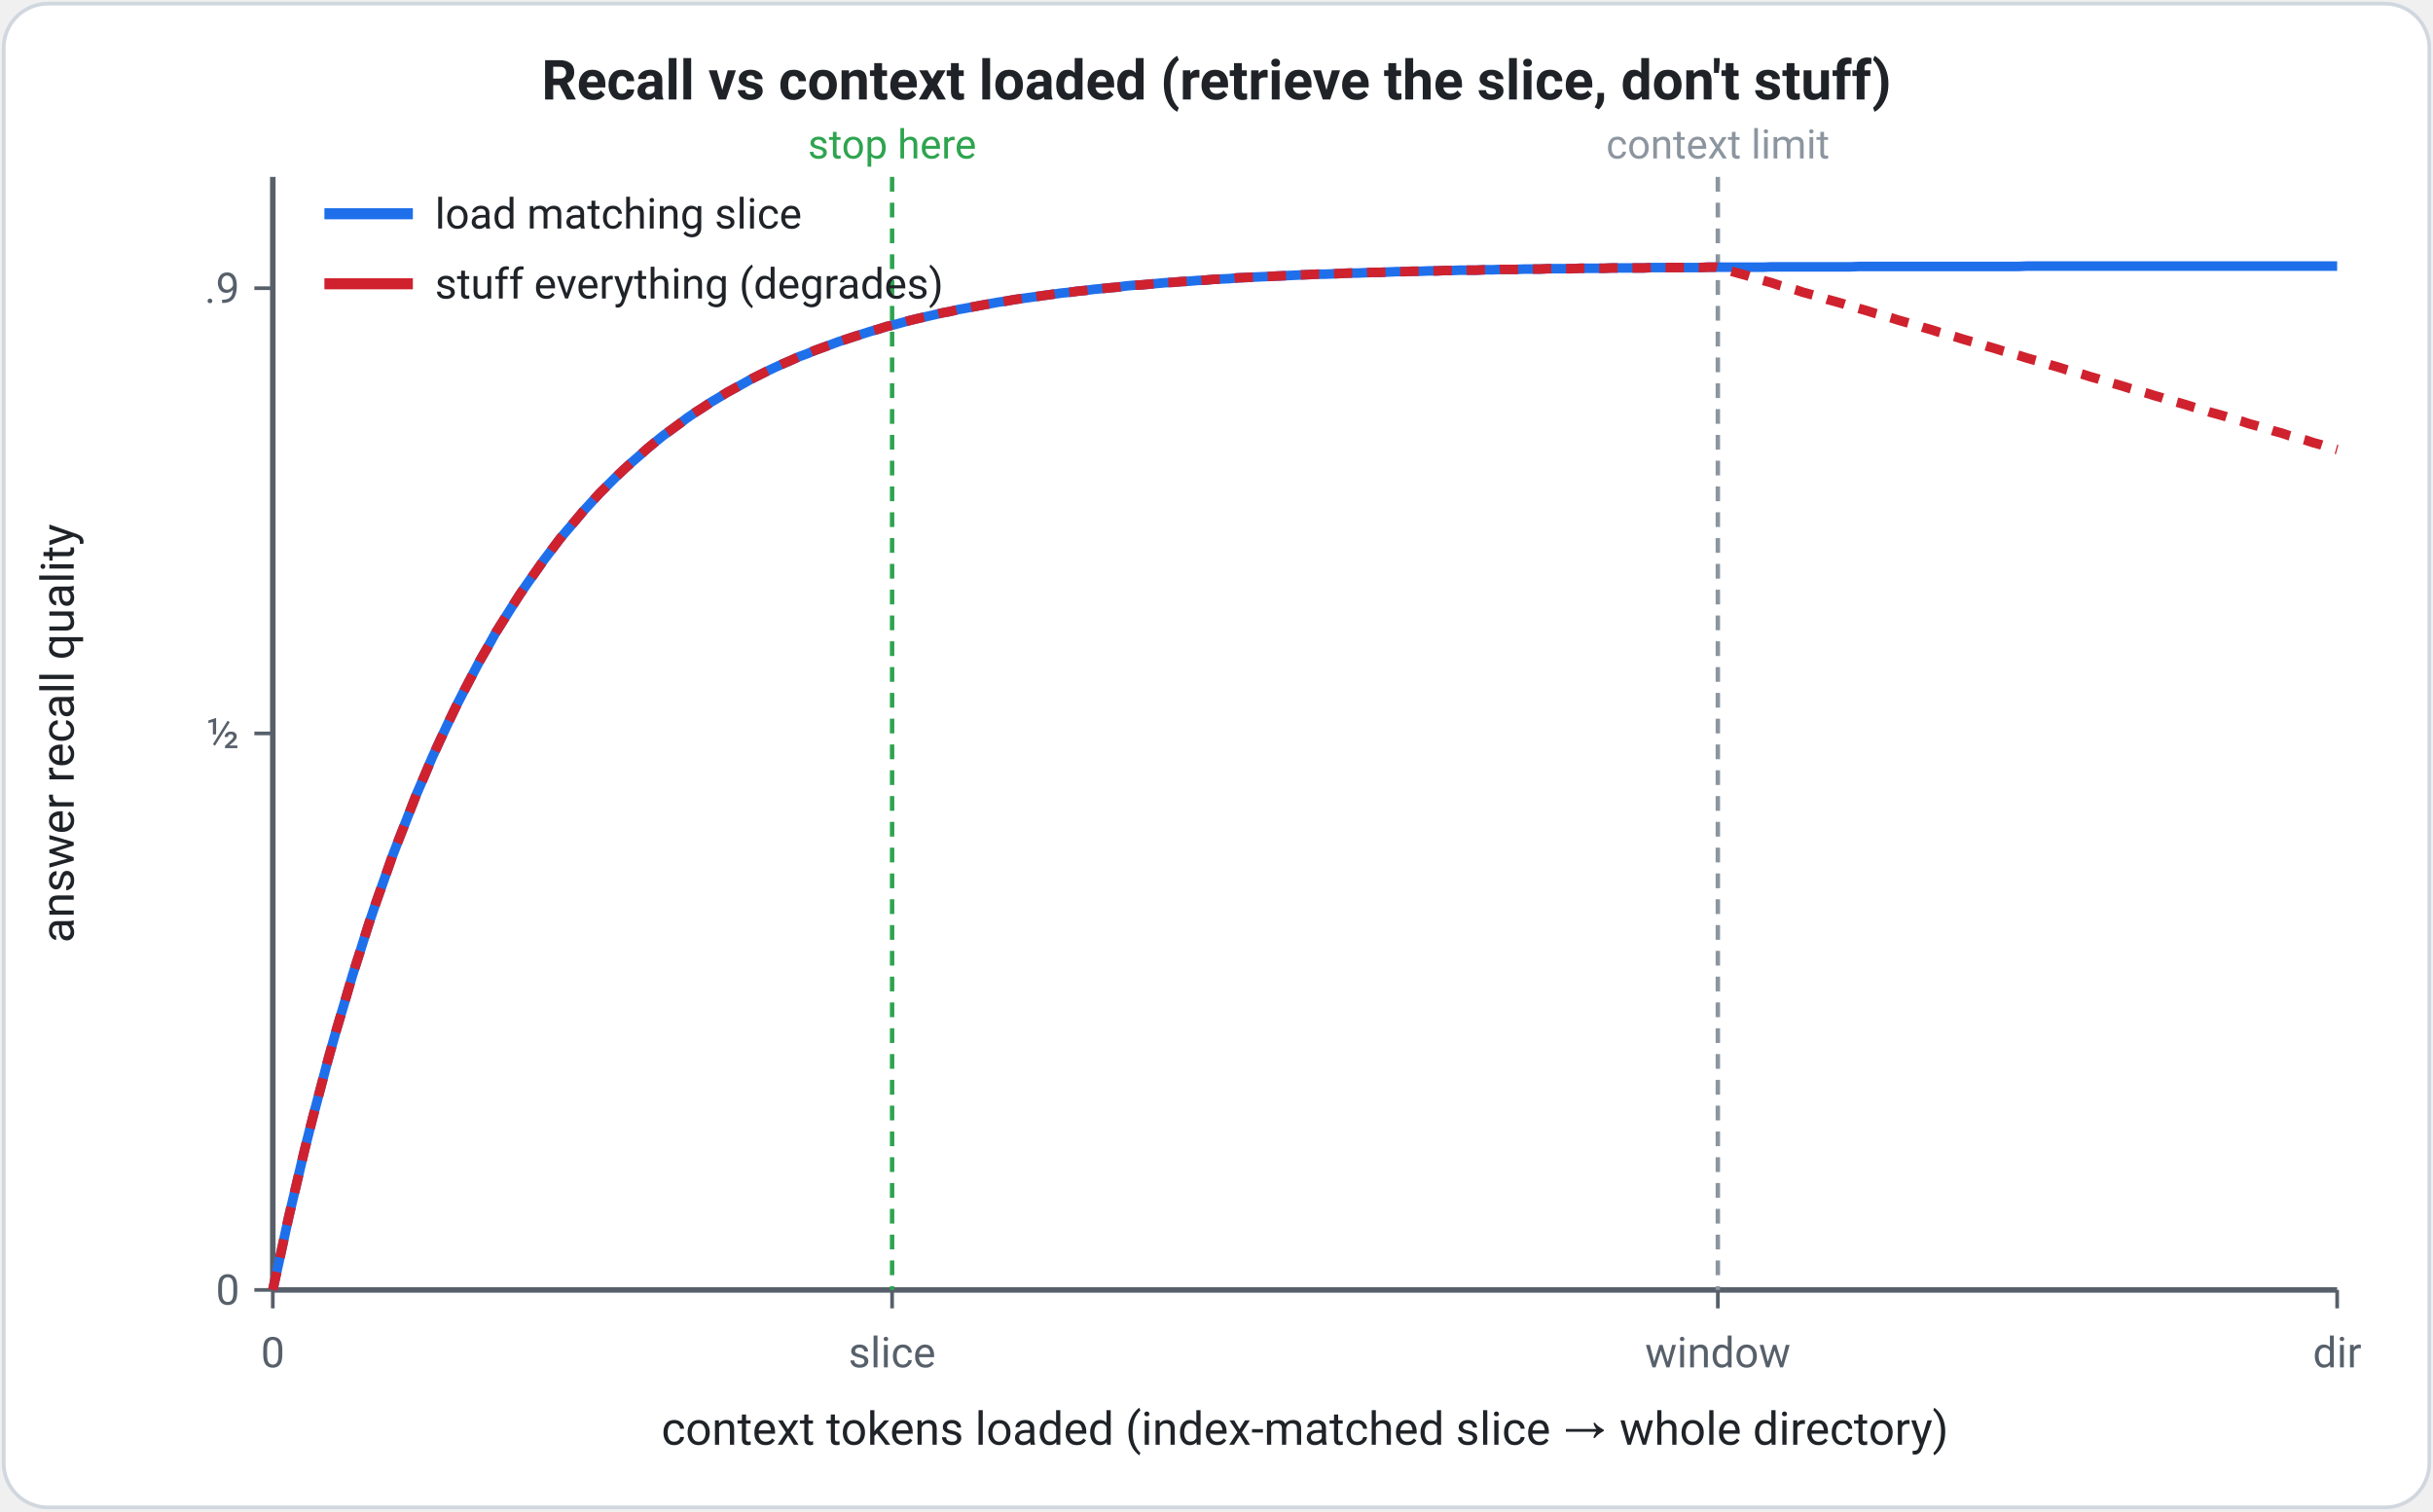
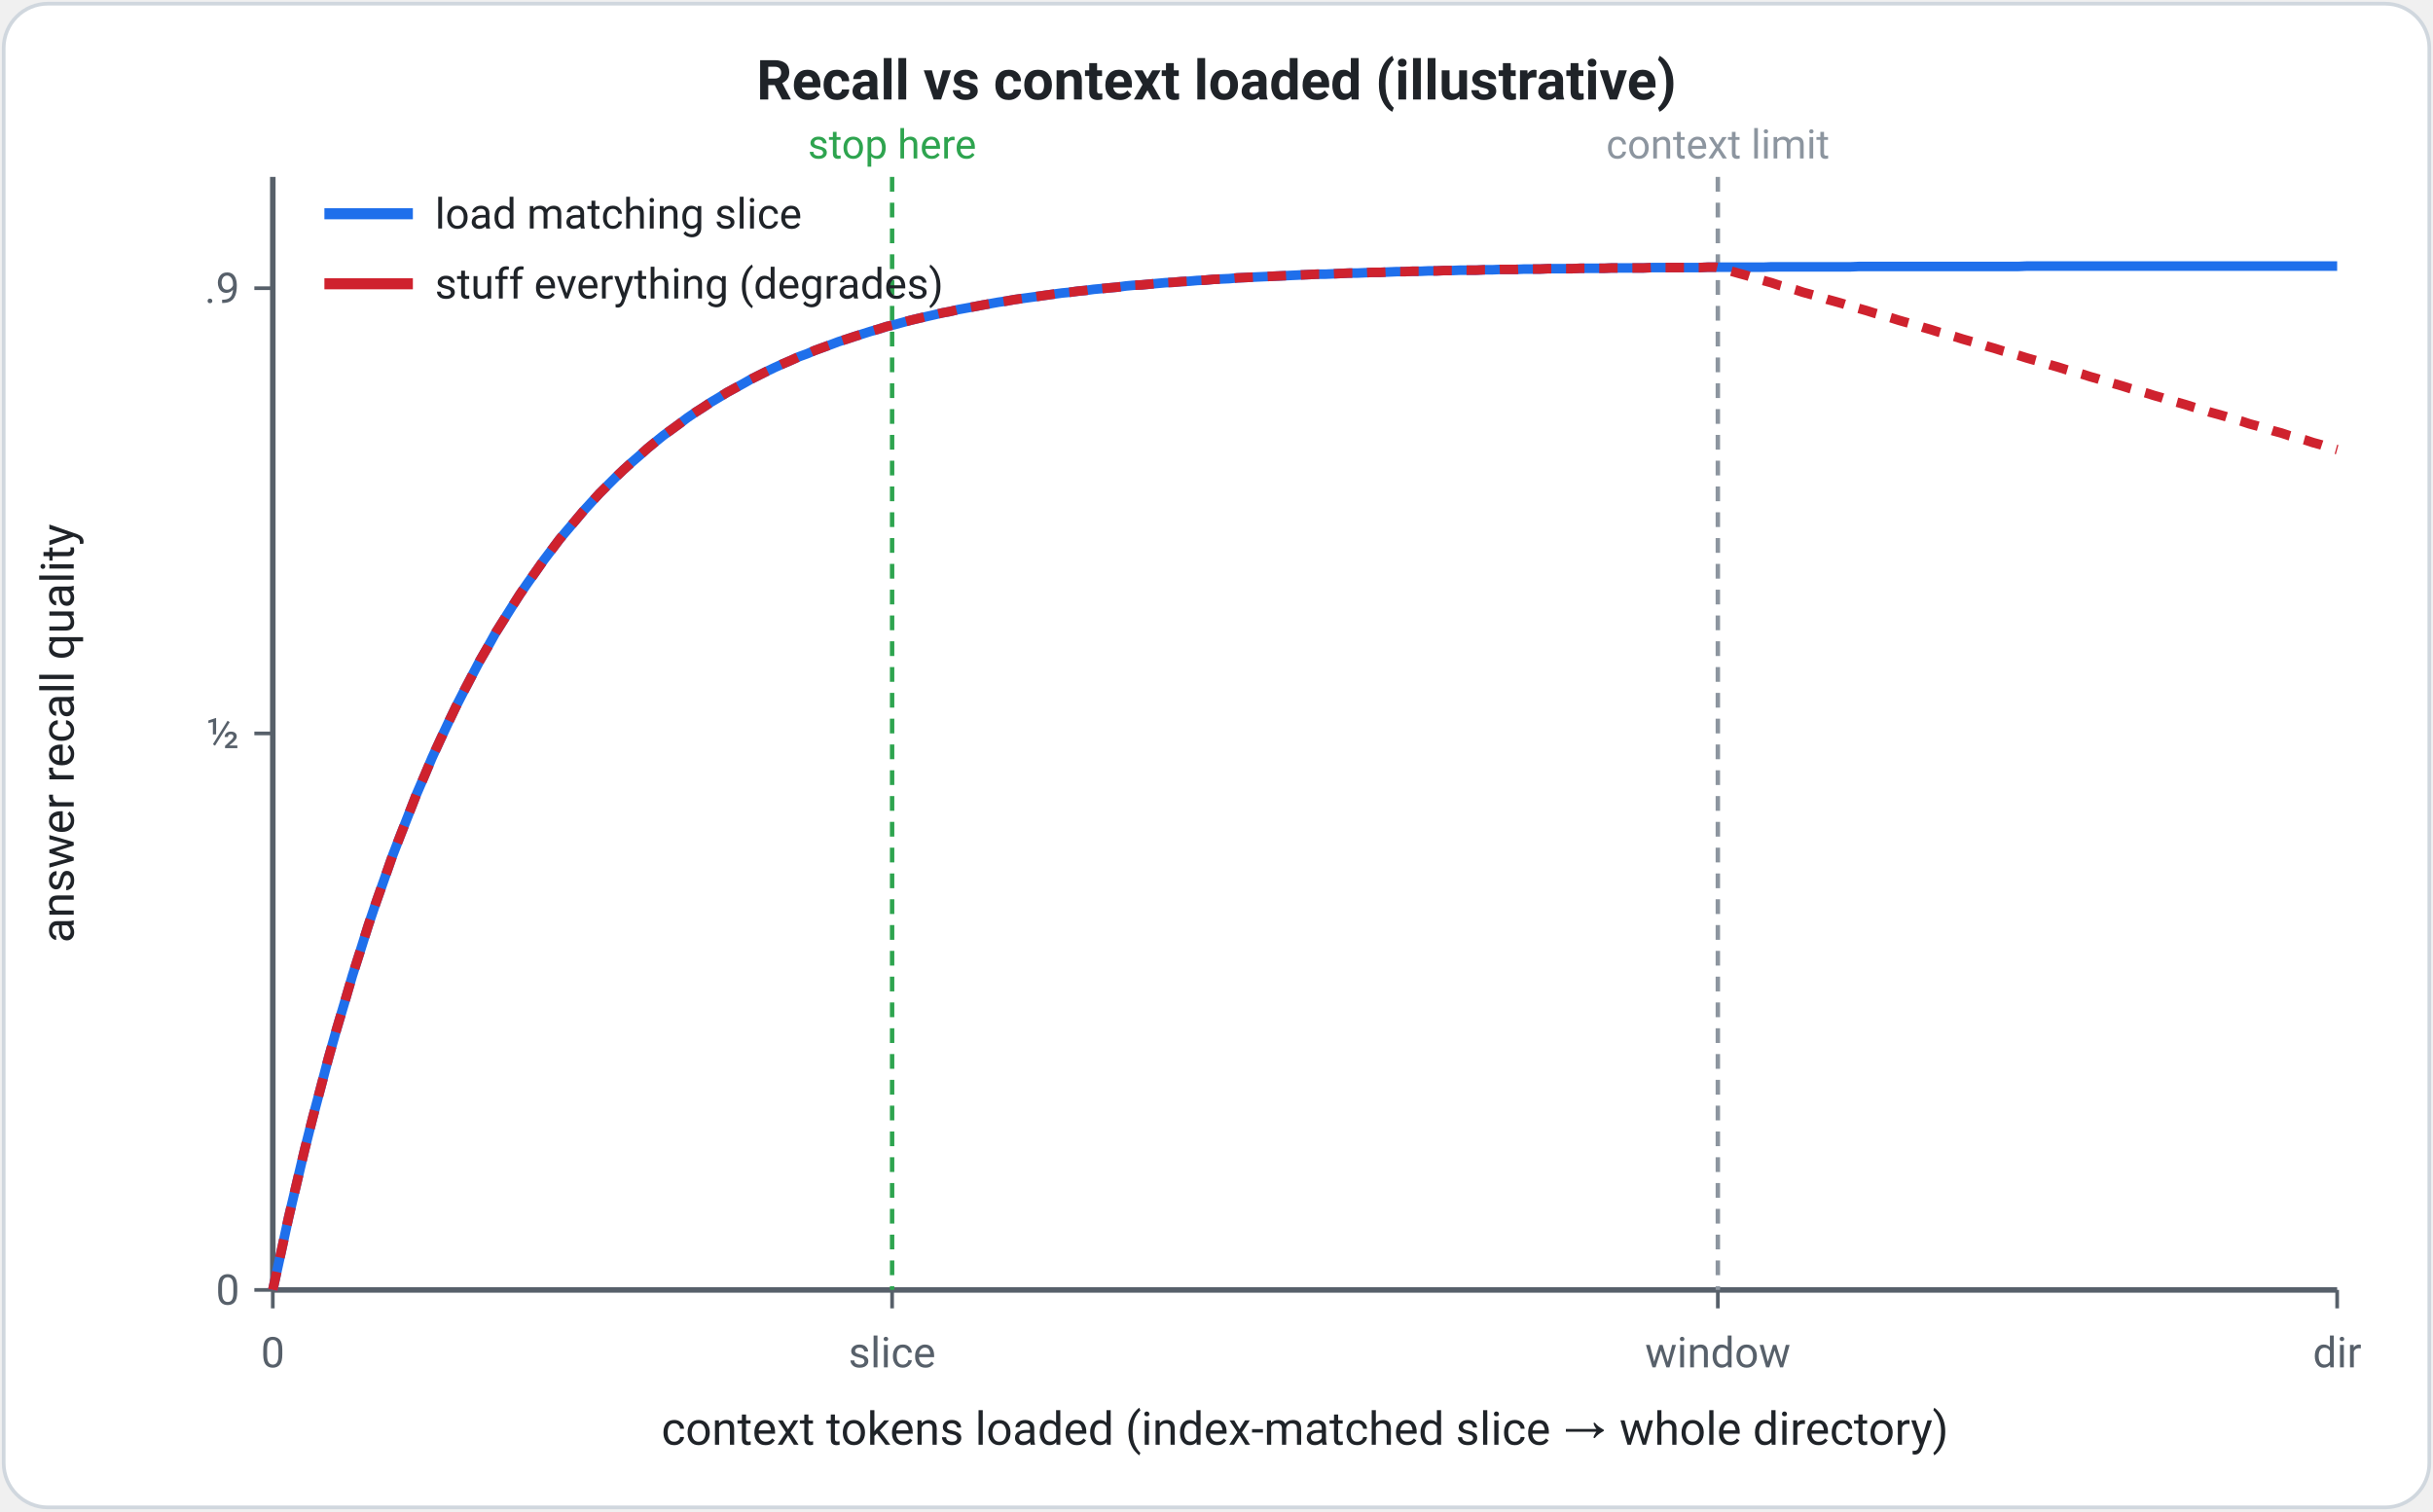
<svg xmlns="http://www.w3.org/2000/svg" viewBox="0 0 660 410" width="660" height="410" font-family="-apple-system,BlinkMacSystemFont,Segoe UI,Roboto,Helvetica,Arial,sans-serif">
  <rect x="1" y="1" width="658" height="408" rx="12" fill="#ffffff" stroke="#d0d7de" />
-   <text x="330.0" y="27" text-anchor="middle" font-size="15" font-weight="700" fill="#1f2328">Recall vs context loaded  (retrieve the slice, don't stuff)</text>
+   <text x="330.0" y="27" text-anchor="middle" font-size="15" font-weight="700" fill="#1f2328">Recall vs context loaded  (illustrative)</text>
  <line x1="74" y1="48" x2="74" y2="350" stroke="#57606a" stroke-width="1.5" />
  <line x1="74" y1="350" x2="634" y2="350" stroke="#57606a" stroke-width="1.5" />
  <line x1="74.0" y1="350" x2="74.0" y2="355" stroke="#57606a" />
  <text x="74.0" y="371" text-anchor="middle" font-size="11.5" fill="#57606a">0</text>
  <line x1="242.0" y1="350" x2="242.0" y2="355" stroke="#57606a" />
  <text x="242.0" y="371" text-anchor="middle" font-size="11.5" fill="#57606a">slice</text>
  <line x1="466.0" y1="350" x2="466.0" y2="355" stroke="#57606a" />
  <text x="466.0" y="371" text-anchor="middle" font-size="11.5" fill="#57606a">window</text>
  <line x1="634.0" y1="350" x2="634.0" y2="355" stroke="#57606a" />
  <text x="634.0" y="371" text-anchor="middle" font-size="11.5" fill="#57606a">dir</text>
  <line x1="69" y1="350.0" x2="74" y2="350.0" stroke="#57606a" />
  <text x="65" y="354.0" text-anchor="end" font-size="11.5" fill="#57606a">0</text>
  <line x1="69" y1="199.0" x2="74" y2="199.0" stroke="#57606a" />
  <text x="65" y="203.0" text-anchor="end" font-size="11.5" fill="#57606a">½</text>
  <line x1="69" y1="78.2" x2="74" y2="78.2" stroke="#57606a" />
  <text x="65" y="82.2" text-anchor="end" font-size="11.5" fill="#57606a">.9</text>
  <line x1="242.0" y1="48" x2="242.0" y2="350" stroke="#2ea44f" stroke-width="1.2" stroke-dasharray="4 3" />
  <text x="242.0" y="43" text-anchor="middle" font-size="11" fill="#2ea44f">stop here</text>
  <line x1="466.0" y1="48" x2="466.0" y2="350" stroke="#8c959f" stroke-width="1.2" stroke-dasharray="4 3" />
  <text x="466.0" y="43" text-anchor="middle" font-size="11" fill="#8c959f">context limit</text>
  <polyline points="74.0,350.0 76.2,340.0 78.3,330.3 80.5,321.0 82.6,312.1 84.8,303.4 87.0,295.1 89.1,287.1 91.3,279.3 93.5,271.9 95.6,264.7 97.8,257.8 99.9,251.1 102.1,244.6 104.3,238.4 106.4,232.4 108.6,226.7 110.8,221.1 112.9,215.7 115.1,210.6 117.2,205.6 119.4,200.8 121.6,196.1 123.7,191.7 125.9,187.4 128.1,183.2 130.2,179.2 132.4,175.4 134.5,171.6 136.7,168.1 138.9,164.6 141.0,161.3 143.2,158.1 145.4,155.0 147.5,152.0 149.7,149.1 151.8,146.3 154.0,143.7 156.2,141.1 158.3,138.6 160.5,136.2 162.6,133.9 164.8,131.7 167.0,129.5 169.1,127.5 171.3,125.5 173.5,123.6 175.6,121.7 177.8,119.9 179.9,118.2 182.1,116.6 184.3,115.0 186.4,113.4 188.6,111.9 190.8,110.5 192.9,109.1 195.1,107.8 197.2,106.5 199.4,105.3 201.6,104.1 203.7,102.9 205.9,101.8 208.1,100.7 210.2,99.7 212.4,98.7 214.5,97.8 216.7,96.8 218.9,96.0 221.0,95.1 223.2,94.3 225.4,93.5 227.5,92.7 229.7,92.0 231.8,91.3 234.0,90.6 236.2,89.9 238.3,89.3 240.5,88.6 242.6,88.1 244.8,87.5 247.0,86.9 249.1,86.4 251.3,85.9 253.5,85.4 255.6,84.9 257.8,84.5 259.9,84.0 262.1,83.6 264.3,83.2 266.4,82.8 268.6,82.4 270.8,82.0 272.9,81.7 275.1,81.3 277.2,81.0 279.4,80.7 281.6,80.4 283.7,80.1 285.9,79.8 288.1,79.5 290.2,79.3 292.4,79.0 294.5,78.8 296.7,78.5 298.9,78.3 301.0,78.1 303.2,77.9 305.4,77.6 307.5,77.4 309.7,77.3 311.8,77.1 314.0,76.9 316.2,76.7 318.3,76.6 320.5,76.4 322.6,76.3 324.8,76.1 327.0,76.0 329.1,75.8 331.3,75.7 333.5,75.6 335.6,75.4 337.8,75.3 339.9,75.2 342.1,75.1 344.3,75.0 346.4,74.9 348.6,74.8 350.8,74.7 352.9,74.6 355.1,74.5 357.2,74.4 359.4,74.4 361.6,74.3 363.7,74.2 365.9,74.1 368.1,74.1 370.2,74.0 372.4,73.9 374.5,73.9 376.7,73.8 378.9,73.7 381.0,73.7 383.2,73.6 385.4,73.6 387.5,73.5 389.7,73.5 391.8,73.4 394.0,73.4 396.2,73.3 398.3,73.3 400.5,73.3 402.6,73.2 404.8,73.2 407.0,73.1 409.1,73.1 411.3,73.1 413.5,73.0 415.6,73.0 417.8,73.0 419.9,72.9 422.1,72.9 424.3,72.9 426.4,72.9 428.6,72.8 430.8,72.8 432.9,72.8 435.1,72.8 437.2,72.7 439.4,72.7 441.6,72.7 443.7,72.7 445.9,72.7 448.1,72.6 450.2,72.6 452.4,72.6 454.5,72.6 456.7,72.6 458.9,72.6 461.0,72.6 463.2,72.5 465.4,72.5 467.5,72.5 469.7,72.5 471.8,72.5 474.0,72.5 476.2,72.5 478.3,72.5 480.5,72.4 482.6,72.4 484.8,72.4 487.0,72.4 489.1,72.4 491.3,72.4 493.5,72.4 495.6,72.4 497.8,72.4 499.9,72.4 502.1,72.4 504.3,72.3 506.4,72.3 508.6,72.3 510.8,72.3 512.9,72.3 515.1,72.3 517.2,72.3 519.4,72.3 521.6,72.3 523.7,72.3 525.9,72.3 528.1,72.3 530.2,72.3 532.4,72.3 534.5,72.3 536.7,72.3 538.9,72.3 541.0,72.3 543.2,72.3 545.4,72.3 547.5,72.3 549.7,72.2 551.8,72.2 554.0,72.2 556.2,72.2 558.3,72.2 560.5,72.2 562.6,72.2 564.8,72.2 567.0,72.2 569.1,72.2 571.3,72.2 573.5,72.2 575.6,72.2 577.8,72.2 579.9,72.2 582.1,72.2 584.3,72.2 586.4,72.2 588.6,72.2 590.8,72.2 592.9,72.2 595.1,72.2 597.2,72.2 599.4,72.2 601.6,72.2 603.7,72.2 605.9,72.2 608.1,72.2 610.2,72.2 612.4,72.2 614.5,72.2 616.7,72.2 618.9,72.2 621.0,72.2 623.2,72.2 625.4,72.2 627.5,72.2 629.7,72.2 631.8,72.2 634.0,72.2" fill="none" stroke="#1f6feb" stroke-width="2.6" />
  <polyline points="74.0,350.0 76.2,340.0 78.3,330.3 80.5,321.0 82.6,312.1 84.8,303.4 87.0,295.1 89.1,287.1 91.3,279.3 93.5,271.9 95.6,264.7 97.8,257.8 99.9,251.1 102.1,244.6 104.3,238.4 106.4,232.4 108.6,226.7 110.8,221.1 112.9,215.7 115.1,210.6 117.2,205.6 119.4,200.8 121.6,196.1 123.7,191.7 125.9,187.4 128.1,183.2 130.2,179.2 132.4,175.4 134.5,171.6 136.7,168.1 138.9,164.6 141.0,161.3 143.2,158.1 145.4,155.0 147.5,152.0 149.7,149.1 151.8,146.3 154.0,143.7 156.2,141.1 158.3,138.6 160.5,136.2 162.6,133.9 164.8,131.7 167.0,129.5 169.1,127.5 171.3,125.5 173.5,123.6 175.6,121.7 177.8,119.9 179.9,118.2 182.1,116.6 184.3,115.0 186.4,113.4 188.6,111.9 190.8,110.5 192.9,109.1 195.1,107.8 197.2,106.5 199.4,105.3 201.6,104.1 203.7,102.9 205.9,101.8 208.1,100.7 210.2,99.7 212.4,98.7 214.5,97.8 216.7,96.8 218.9,96.0 221.0,95.1 223.2,94.3 225.4,93.5 227.5,92.7 229.7,92.0 231.8,91.3 234.0,90.6 236.2,89.9 238.3,89.3 240.5,88.6 242.6,88.1 244.8,87.5 247.0,86.9 249.1,86.4 251.3,85.9 253.5,85.4 255.6,84.9 257.8,84.5 259.9,84.0 262.1,83.6 264.3,83.2 266.4,82.8 268.6,82.4 270.8,82.0 272.9,81.7 275.1,81.3 277.2,81.0 279.4,80.7 281.6,80.4 283.7,80.1 285.9,79.8 288.1,79.5 290.2,79.3 292.4,79.0 294.5,78.8 296.7,78.5 298.9,78.3 301.0,78.1 303.2,77.9 305.4,77.6 307.5,77.4 309.7,77.3 311.8,77.1 314.0,76.9 316.2,76.7 318.3,76.6 320.5,76.4 322.6,76.3 324.8,76.1 327.0,76.0 329.1,75.8 331.3,75.7 333.5,75.6 335.6,75.4 337.8,75.3 339.9,75.2 342.1,75.1 344.3,75.0 346.4,74.9 348.6,74.8 350.8,74.7 352.9,74.6 355.1,74.5 357.2,74.4 359.4,74.4 361.6,74.3 363.7,74.2 365.9,74.1 368.1,74.1 370.2,74.0 372.4,73.9 374.5,73.9 376.7,73.8 378.9,73.7 381.0,73.7 383.2,73.6 385.4,73.6 387.5,73.5 389.7,73.5 391.8,73.4 394.0,73.4 396.2,73.3 398.3,73.3 400.5,73.3 402.6,73.2 404.8,73.2 407.0,73.1 409.1,73.1 411.3,73.1 413.5,73.0 415.6,73.0 417.8,73.0 419.9,72.9 422.1,72.9 424.3,72.9 426.4,72.9 428.6,72.8 430.8,72.8 432.9,72.8 435.1,72.8 437.2,72.7 439.4,72.7 441.6,72.7 443.7,72.7 445.9,72.7 448.1,72.6 450.2,72.6 452.4,72.6 454.5,72.6 456.7,72.6 458.9,72.6 461.0,72.6 463.2,72.5 465.4,72.5 467.5,73.0 469.7,73.6 471.8,74.2 474.0,74.8 476.2,75.5 478.3,76.1 480.5,76.7 482.6,77.4 484.8,78.0 487.0,78.6 489.1,79.3 491.3,79.9 493.5,80.5 495.6,81.2 497.8,81.8 499.9,82.4 502.1,83.1 504.3,83.7 506.4,84.3 508.6,85.0 510.8,85.6 512.9,86.2 515.1,86.9 517.2,87.5 519.4,88.1 521.6,88.8 523.7,89.4 525.9,90.1 528.1,90.7 530.2,91.3 532.4,92.0 534.5,92.6 536.7,93.2 538.9,93.9 541.0,94.5 543.2,95.2 545.4,95.8 547.5,96.4 549.7,97.1 551.8,97.7 554.0,98.3 556.2,99.0 558.3,99.6 560.5,100.3 562.6,100.9 564.8,101.5 567.0,102.2 569.1,102.8 571.3,103.5 573.5,104.1 575.6,104.7 577.8,105.4 579.9,106.0 582.1,106.6 584.3,107.3 586.4,107.9 588.6,108.6 590.8,109.2 592.9,109.8 595.1,110.5 597.2,111.1 599.4,111.8 601.6,112.4 603.7,113.0 605.9,113.7 608.1,114.3 610.2,115.0 612.4,115.6 614.5,116.2 616.7,116.9 618.9,117.5 621.0,118.2 623.2,118.8 625.4,119.4 627.5,120.1 629.7,120.7 631.8,121.4 634.0,122.0" fill="none" stroke="#cf222e" stroke-width="2.6" stroke-dasharray="5 4" />
  <line x1="88" y1="58" x2="112" y2="58" stroke="#1f6feb" stroke-width="3" />
  <text x="118" y="62" font-size="11.5" fill="#1f2328">load matching slice</text>
  <line x1="88" y1="77" x2="112" y2="77" stroke="#cf222e" stroke-width="3" />
  <text x="118" y="81" font-size="11.5" fill="#1f2328">stuff everything (degrades)</text>
  <text x="354.0" y="392" text-anchor="middle" font-size="12.5" fill="#1f2328">context tokens loaded   (index-matched slice → whole directory)</text>
  <text transform="translate(20,199.0) rotate(-90)" text-anchor="middle" font-size="12.5" fill="#1f2328">answer recall quality</text>
</svg>
